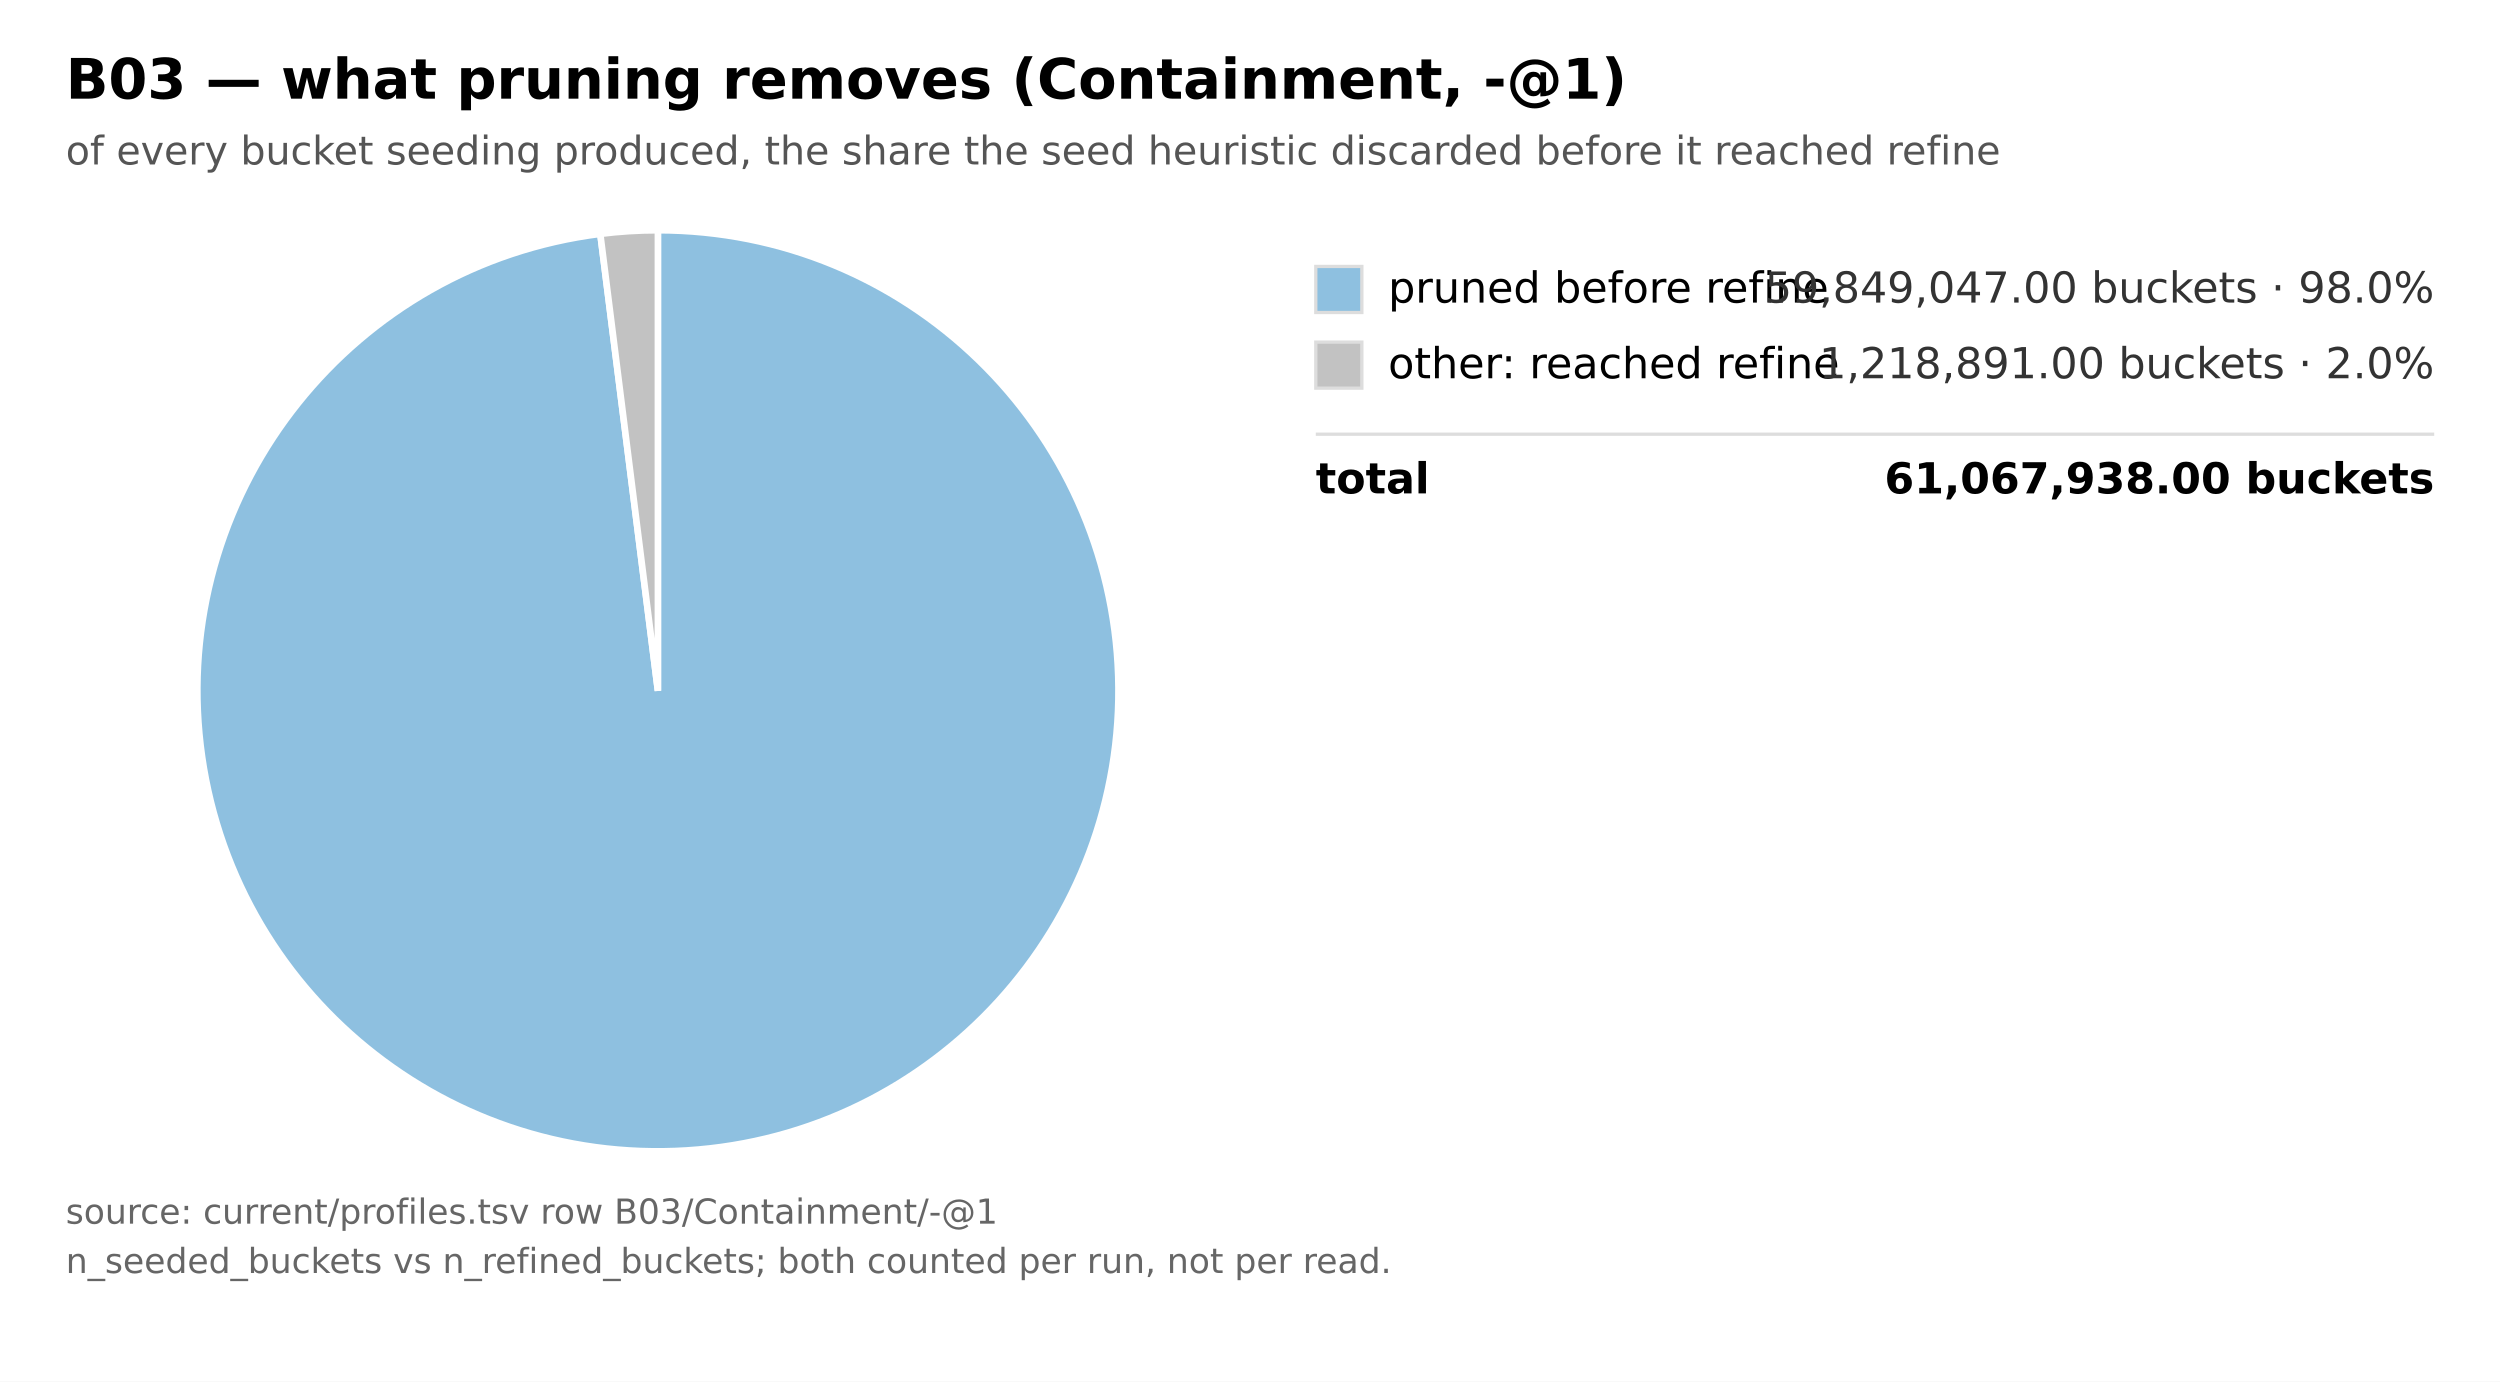
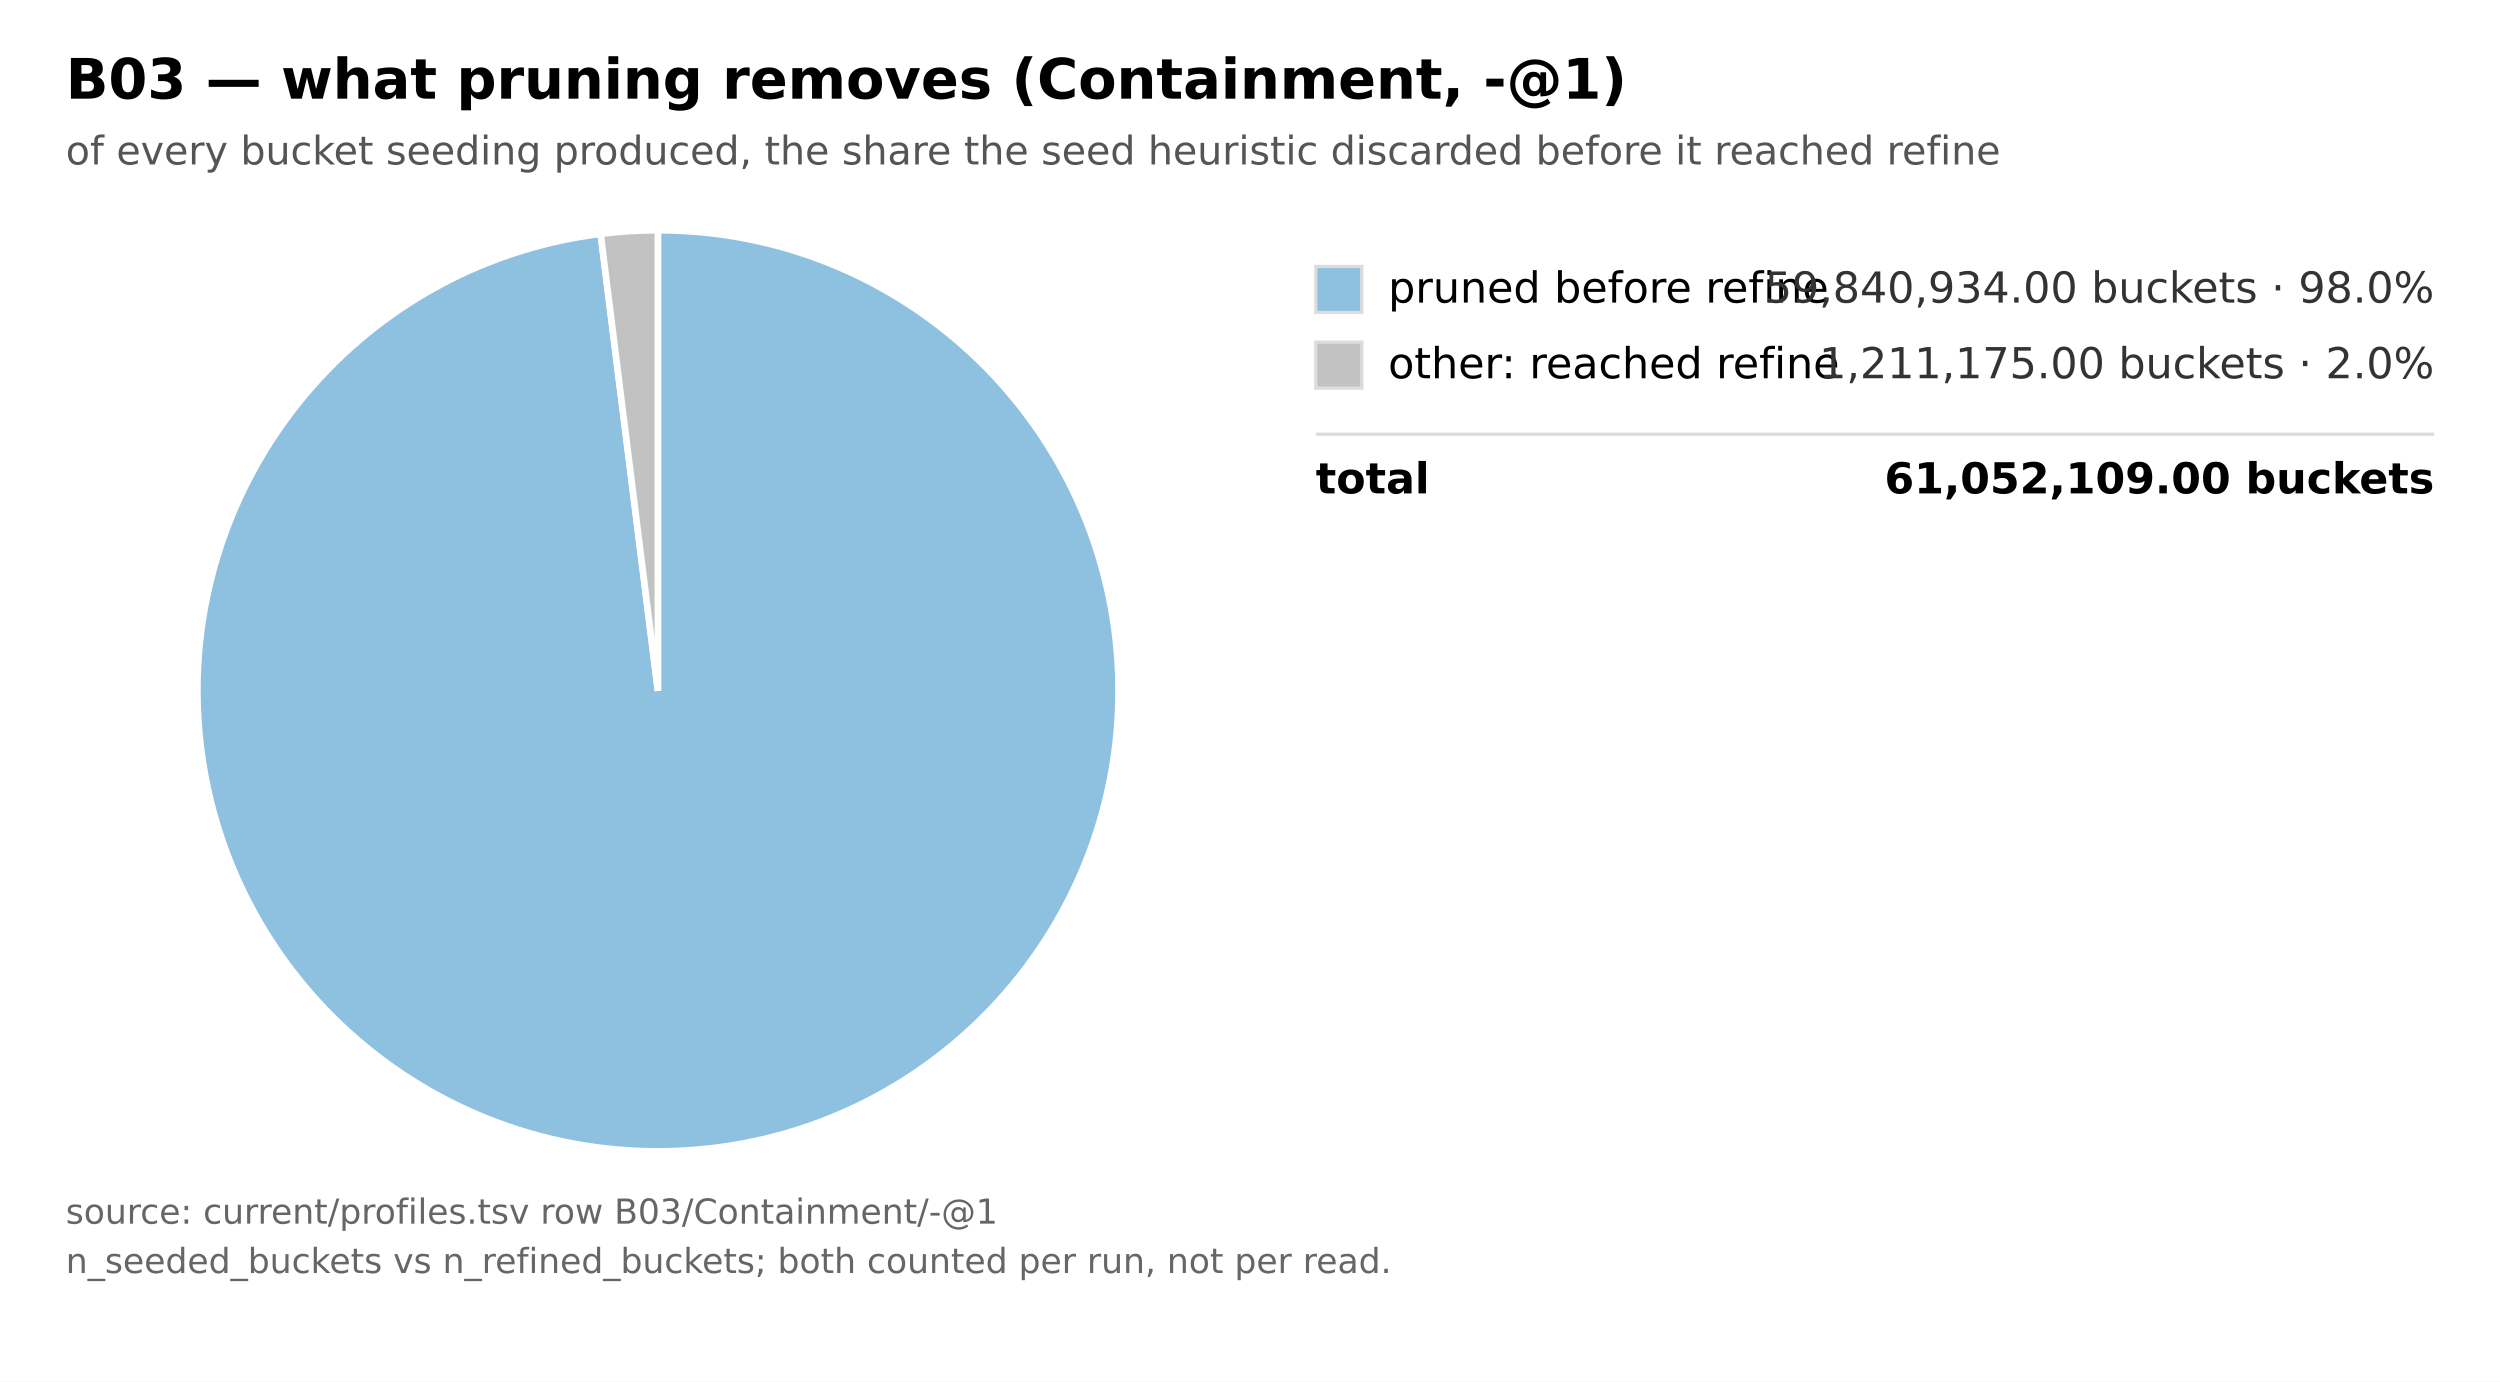
<svg xmlns="http://www.w3.org/2000/svg" width="760" height="420" viewBox="0 0 760 420" font-family="DejaVu Sans, Helvetica, Arial, sans-serif">
  <rect width="760" height="420" fill="#ffffff" />
  <text x="20" y="30" font-size="17" font-weight="bold">B03 — what pruning removes (Containment, -@1)</text>
  <text x="20" y="50" font-size="12" fill="#555555">of every bucket seeding produced, the share the seed heuristic discarded before it reached refine</text>
-   <path d="M 200.00,210.00 L 200.00,70.00 A 140.00,140.00 0 1,1 182.49,71.10 Z" fill="#8ec0e0" stroke="#ffffff" stroke-width="2" />
-   <path d="M 200.00,210.00 L 182.49,71.10 A 140.00,140.00 0 0,1 200.00,70.00 Z" fill="#c2c2c2" stroke="#ffffff" stroke-width="2" />
+   <path d="M 200.00,210.00 L 200.00,70.00 A 140.00,140.00 0 1,1 182.59,71.09 Z" fill="#8ec0e0" stroke="#ffffff" stroke-width="2" />
+   <path d="M 200.00,210.00 L 182.59,71.09 A 140.00,140.00 0 0,1 200.00,70.00 Z" fill="#c2c2c2" stroke="#ffffff" stroke-width="2" />
  <rect x="400" y="81" width="14" height="14" fill="#8ec0e0" stroke="#dddddd" stroke-width="1" />
  <text x="422" y="92" font-size="13">pruned before refine</text>
-   <text x="740" y="92" font-size="13" text-anchor="end" fill="#333333">59,849,047.00 buckets · 98.0%</text>
+   <text x="740" y="92" font-size="13" text-anchor="end" fill="#333333">59,840,934.00 buckets · 98.0%</text>
  <rect x="400" y="104" width="14" height="14" fill="#c2c2c2" stroke="#dddddd" stroke-width="1" />
  <text x="422" y="115" font-size="13">other: reached refine</text>
-   <text x="740" y="115" font-size="13" text-anchor="end" fill="#333333">1,218,891.00 buckets · 2.0%</text>
+   <text x="740" y="115" font-size="13" text-anchor="end" fill="#333333">1,211,175.00 buckets · 2.0%</text>
  <line x1="400" y1="132" x2="740" y2="132" stroke="#dddddd" />
  <text x="400" y="150" font-size="13" font-weight="bold">total</text>
-   <text x="740" y="150" font-size="13" text-anchor="end" font-weight="bold">61,067,938.00 buckets</text>
+   <text x="740" y="150" font-size="13" text-anchor="end" font-weight="bold">61,052,109.00 buckets</text>
  <text x="20" y="372" font-size="10.5" fill="#666666">source: current/profiles.tsv row B03/Containment/-@1</text>
  <text x="20" y="387" font-size="10.5" fill="#666666">n_seeded_buckets vs n_refined_buckets; both counted per run, not per read.</text>
</svg>
